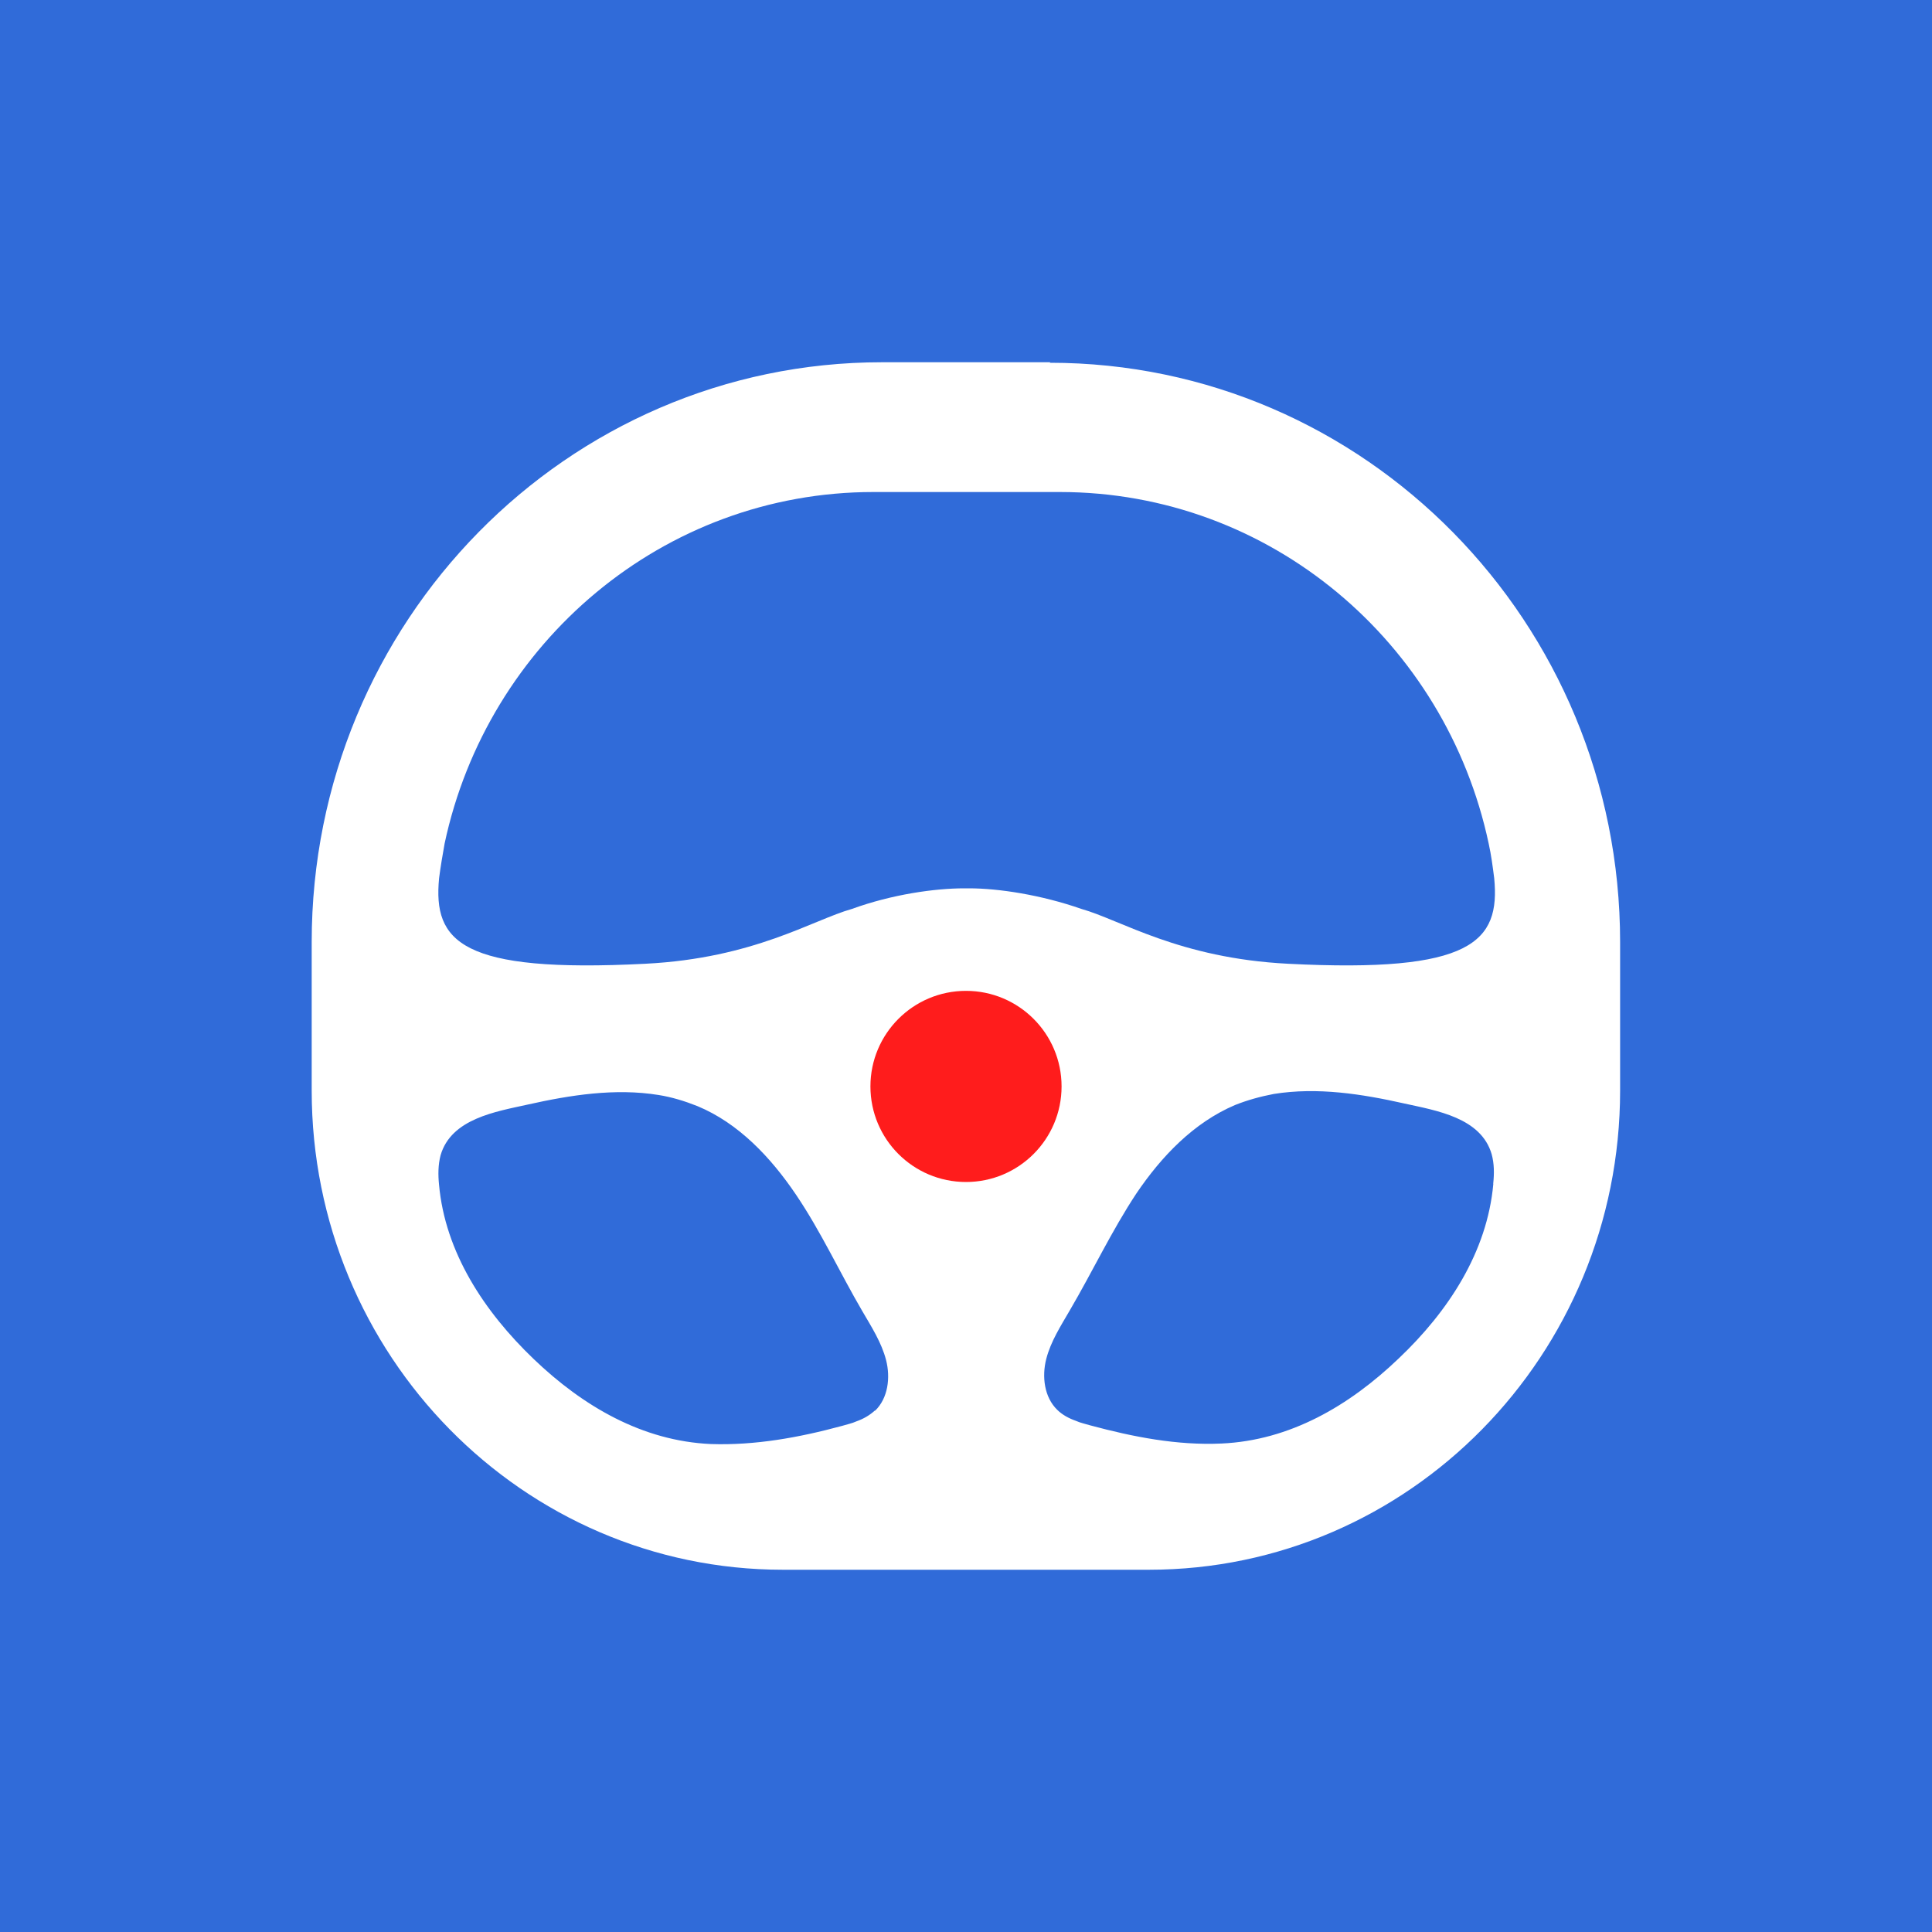
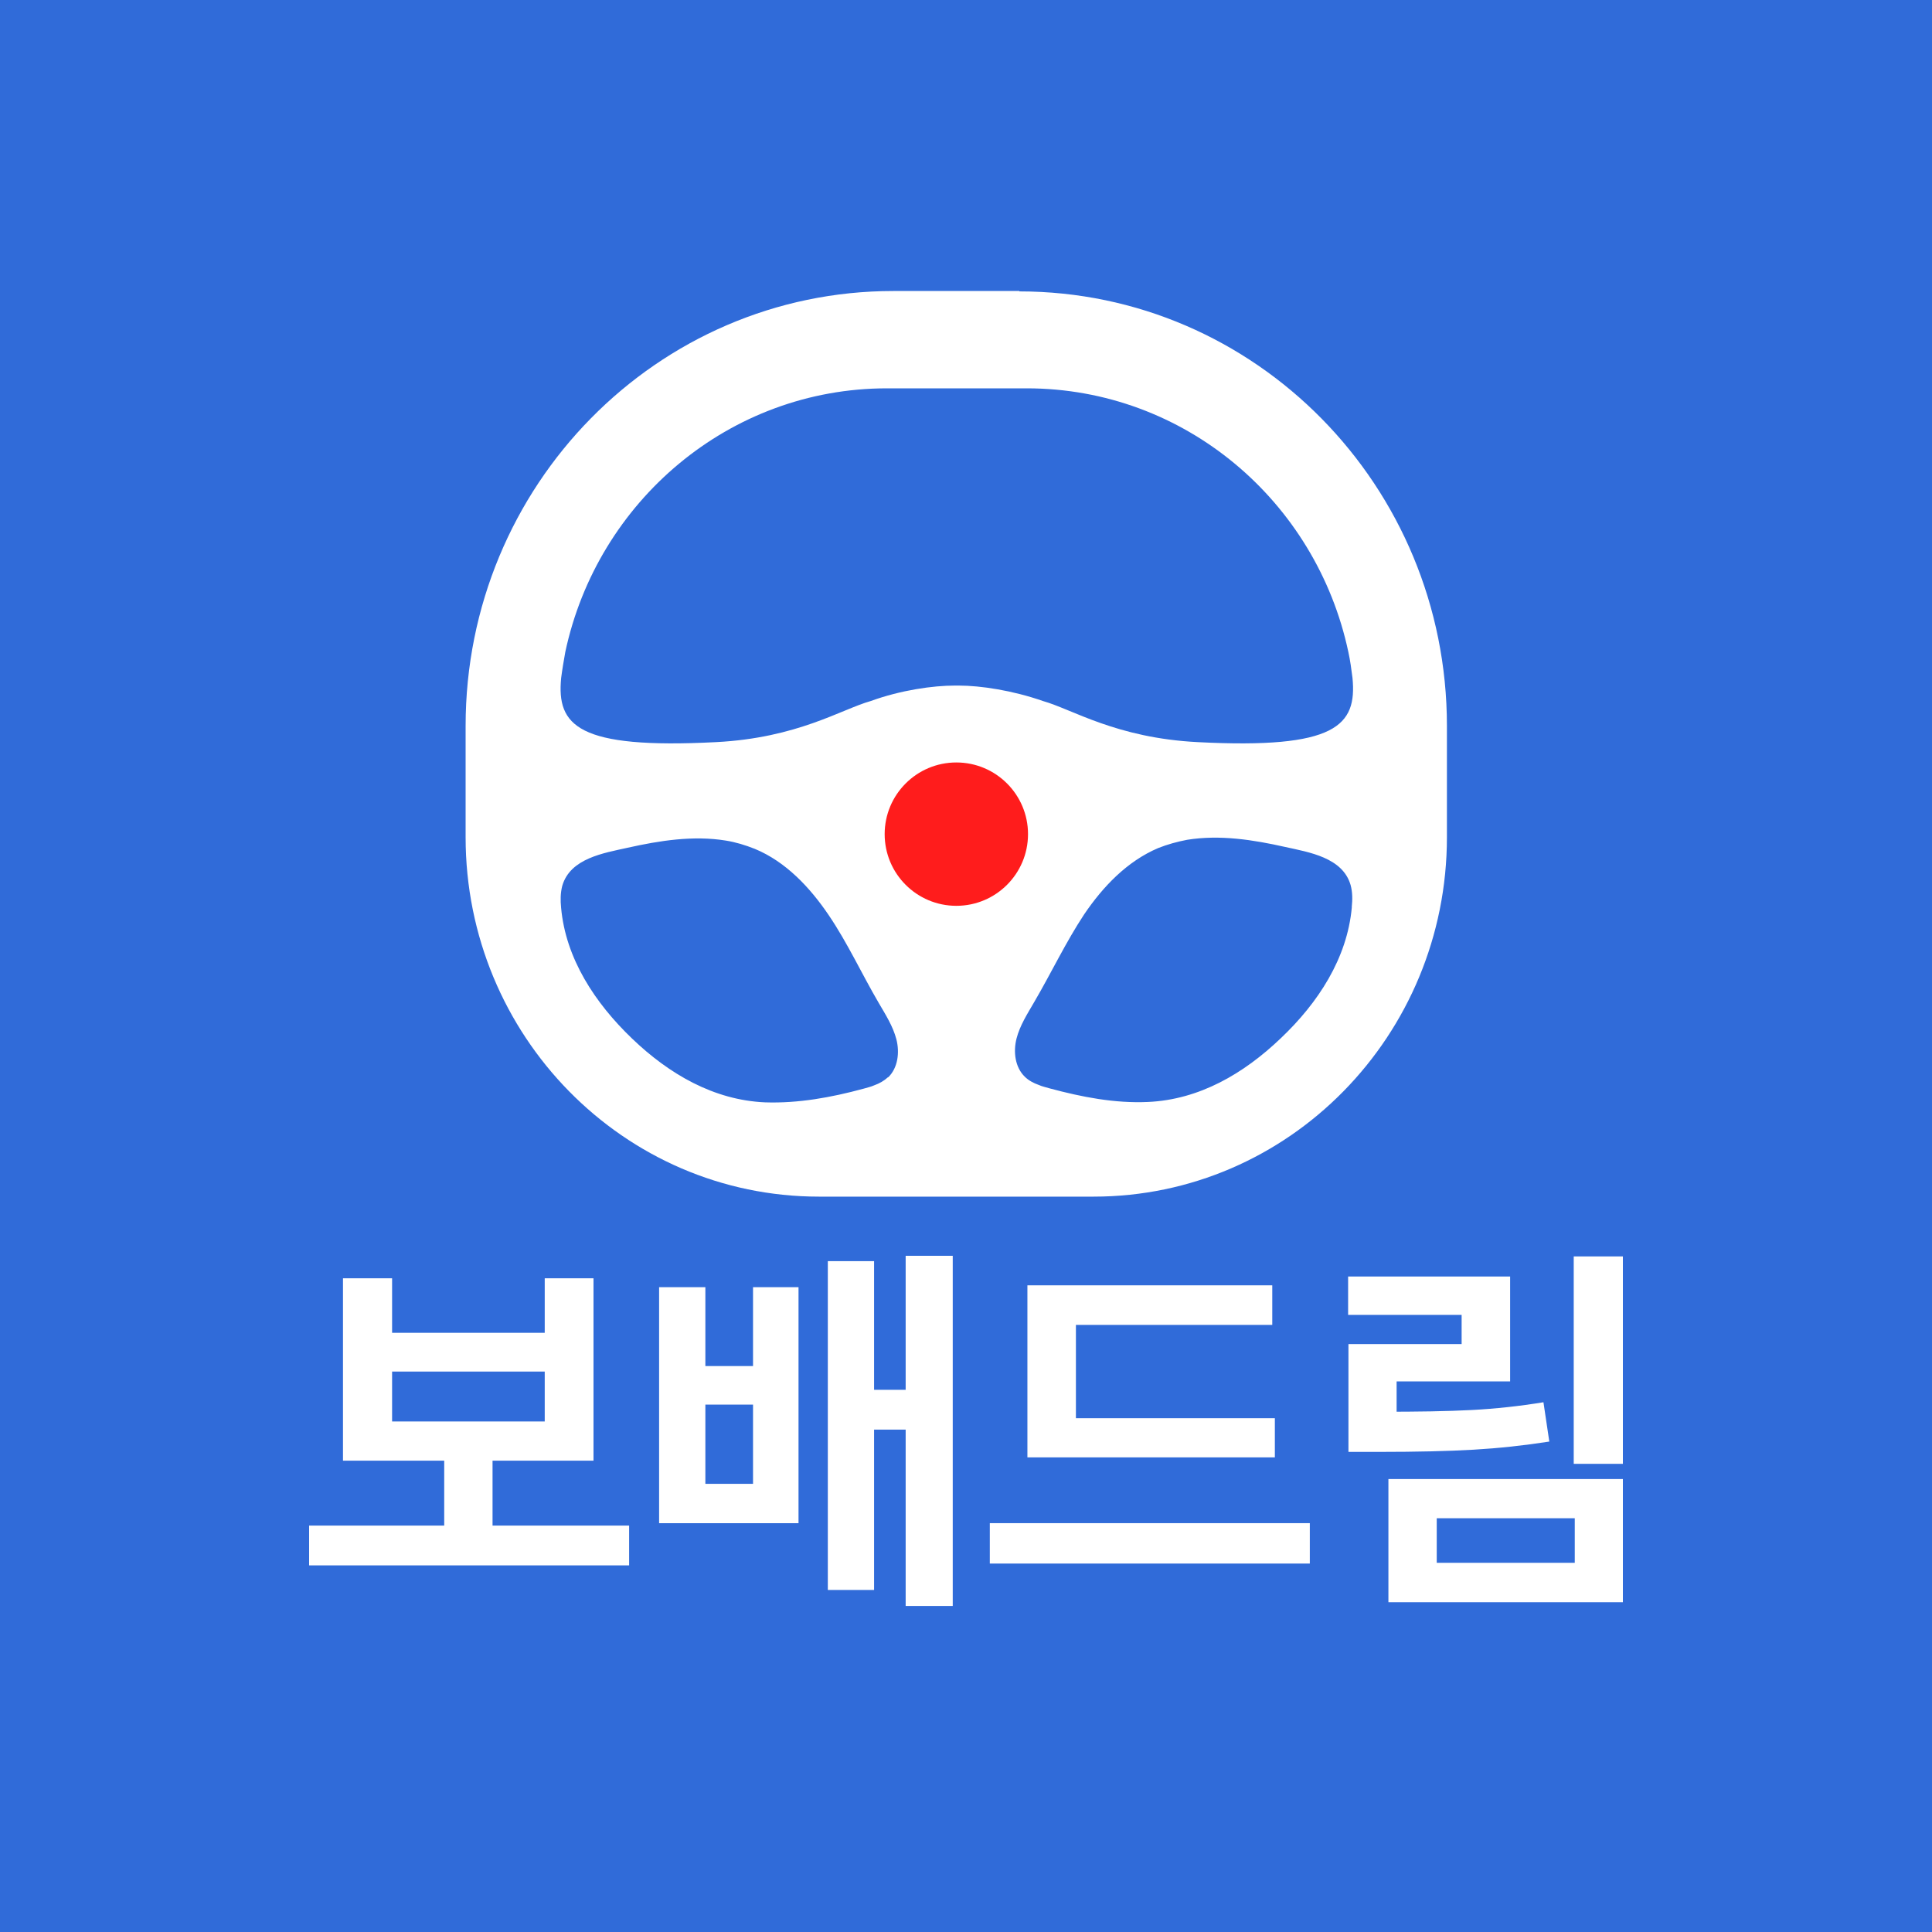
- <svg xmlns="http://www.w3.org/2000/svg" viewBox="0 0 30 30">
-   <rect width="30" height="30" fill="#306BD9" />
-   <path fill="#fff" d="M16.308 5.625h-2.611c-4.894 0-8.857 4.03-8.857 9.004v2.304c0 4.108 3.275 7.442 7.317 7.442h5.683c4.042 0 7.317-3.334 7.317-7.442v-2.304c0-4.967-3.963-8.996-8.857-8.996l.008-.008Zm-2.72 16.275c-.086.078-.18.132-.29.171-.07.032-.148.047-.226.071-.665.18-1.345.304-2.033.281-1.063-.047-1.986-.586-2.752-1.32-.766-.734-1.376-1.656-1.47-2.71-.015-.148-.015-.304.024-.453.164-.57.86-.679 1.352-.788.665-.149 1.36-.258 2.033-.149.203.032.406.094.602.172.64.265 1.14.796 1.531 1.374.391.578.68 1.21 1.032 1.812.141.242.297.484.368.758.07.273.031.593-.172.788V21.9Zm9.6-3.515c-.095 1.055-.696 1.976-1.47 2.71-.767.734-1.689 1.273-2.752 1.32-.688.031-1.368-.102-2.033-.281-.078-.024-.156-.039-.226-.071-.11-.039-.211-.093-.29-.171-.202-.196-.241-.516-.171-.79.07-.273.227-.515.367-.757.352-.601.65-1.234 1.032-1.812.391-.578.891-1.101 1.532-1.374.195-.078.399-.133.602-.172.68-.109 1.368 0 2.032.149.493.109 1.188.218 1.352.788.04.148.04.297.024.453v.008Zm-3.19-3.42c-1.689-.086-2.596-.68-3.205-.851-.626-.219-1.29-.32-1.744-.32h-.078c-.453 0-1.118.093-1.743.32-.61.171-1.516.765-3.205.851-2.87.148-3.299-.344-3.205-1.328.023-.18.054-.36.086-.539.664-3.116 3.392-5.458 6.66-5.458h2.892c3.268 0 5.996 2.335 6.66 5.458.04.18.063.36.086.539.094.984-.336 1.476-3.205 1.328Z" />
-   <circle cx="15" cy="16.87" r="1.484" fill="#FF1C1C" />
+ <svg xmlns="http://www.w3.org/2000/svg" viewBox="0 0 100 100">
+   <rect width="100" height="100" fill="#306BD9" />
+   <g transform="translate(50 50) scale(1) translate(-50 -50)">
+     <g transform="translate(12 1) scale(2.5)">
+       <path fill="#fff" d="M16.308 5.625h-2.611c-4.894 0-8.857 4.03-8.857 9.004v2.304c0 4.108 3.275 7.442 7.317 7.442h5.683c4.042 0 7.317-3.334 7.317-7.442v-2.304c0-4.967-3.963-8.996-8.857-8.996l.008-.008Zm-2.72 16.275c-.086.078-.18.132-.29.171-.07.032-.148.047-.226.071-.665.18-1.345.304-2.033.281-1.063-.047-1.986-.586-2.752-1.32-.766-.734-1.376-1.656-1.47-2.71-.015-.148-.015-.304.024-.453.164-.57.86-.679 1.352-.788.665-.149 1.36-.258 2.033-.149.203.032.406.094.602.172.64.265 1.14.796 1.531 1.374.391.578.68 1.21 1.032 1.812.141.242.297.484.368.758.07.273.031.593-.172.788V21.9Zm9.6-3.515c-.095 1.055-.696 1.976-1.47 2.71-.767.734-1.689 1.273-2.752 1.32-.688.031-1.368-.102-2.033-.281-.078-.024-.156-.039-.226-.071-.11-.039-.211-.093-.29-.171-.202-.196-.241-.516-.171-.79.07-.273.227-.515.367-.757.352-.601.65-1.234 1.032-1.812.391-.578.891-1.101 1.532-1.374.195-.078.399-.133.602-.172.68-.109 1.368 0 2.032.149.493.109 1.188.218 1.352.788.04.148.04.297.024.453v.008Zm-3.19-3.42c-1.689-.086-2.596-.68-3.205-.851-.626-.219-1.29-.32-1.744-.32h-.078c-.453 0-1.118.093-1.743.32-.61.171-1.516.765-3.205.851-2.87.148-3.299-.344-3.205-1.328.023-.18.054-.36.086-.539.664-3.116 3.392-5.458 6.66-5.458h2.892c3.268 0 5.996 2.335 6.66 5.458.04.18.063.36.086.539.094.984-.336 1.476-3.205 1.328Z" />
+       <circle cx="15" cy="16.87" r="1.484" fill="#FF1C1C" />
+     </g>
+     <g transform="translate(16 65) scale(0.009952667) translate(-55.0188 1637.51)" data-font-family="Pretendard" data-font-weight="700">
+       <path fill="#FFFFFF" d="M1719.245 -27.509H55.019V-234.491H1719.245ZM1008.944 -183.17H757.585V-629.396H1008.944ZM486.529 -1237.057H1280.339V-1520.566H1533.962V-572.075H231.17V-1520.566H486.529ZM1280.339 -775.925V-1035.472H486.529V-775.925Z" />
+       <path fill="#FFFFFF" d="M2115.736 -1064.076H2363.622V-1474.302H2600.189V-246.906H1875.17V-1474.302H2115.736ZM2363.622 -451.623V-863.623H2115.736V-451.623ZM3402.227 183.51H3157.396V-1637.51H3402.227ZM3233.773 -733.585H2925.396V-940.566H3233.773ZM2993.17 100.302H2752.604V-1609.698H2993.17Z" />
+       <path fill="#FFFFFF" d="M5077.434 -589.245H3790.566V-792.83H5077.434ZM5259.245 -36.981H3595.019V-247.094H5259.245ZM5063.962 -1278.113H4042.793V-707.66H3790.566V-1483.962H5063.962Z" />
+       <path fill="#FFFFFF" d="M6887.359 -555.472H6631.736V-1634.377H6887.359ZM6474.264 -875.887 6504.717 -671.434Q6307.434 -640.566 6110.302 -629.132Q5913.17 -617.698 5620.0 -617.698H5460.151V-826.679H5620.0Q5917.623 -825.812 6102 -835.547Q6286.377 -845.283 6474.264 -875.887ZM6300.981 -984.377H5710.642V-699.396H5460.151V-1178.566H6048.754V-1330.188H5458.415V-1529.774H6300.981ZM6887.359 164.038H5667.962V-476.453H6887.359ZM5919.321 -40.944H6637.132V-272.604H5919.321Z" />
+     </g>
+   </g>
</svg>
